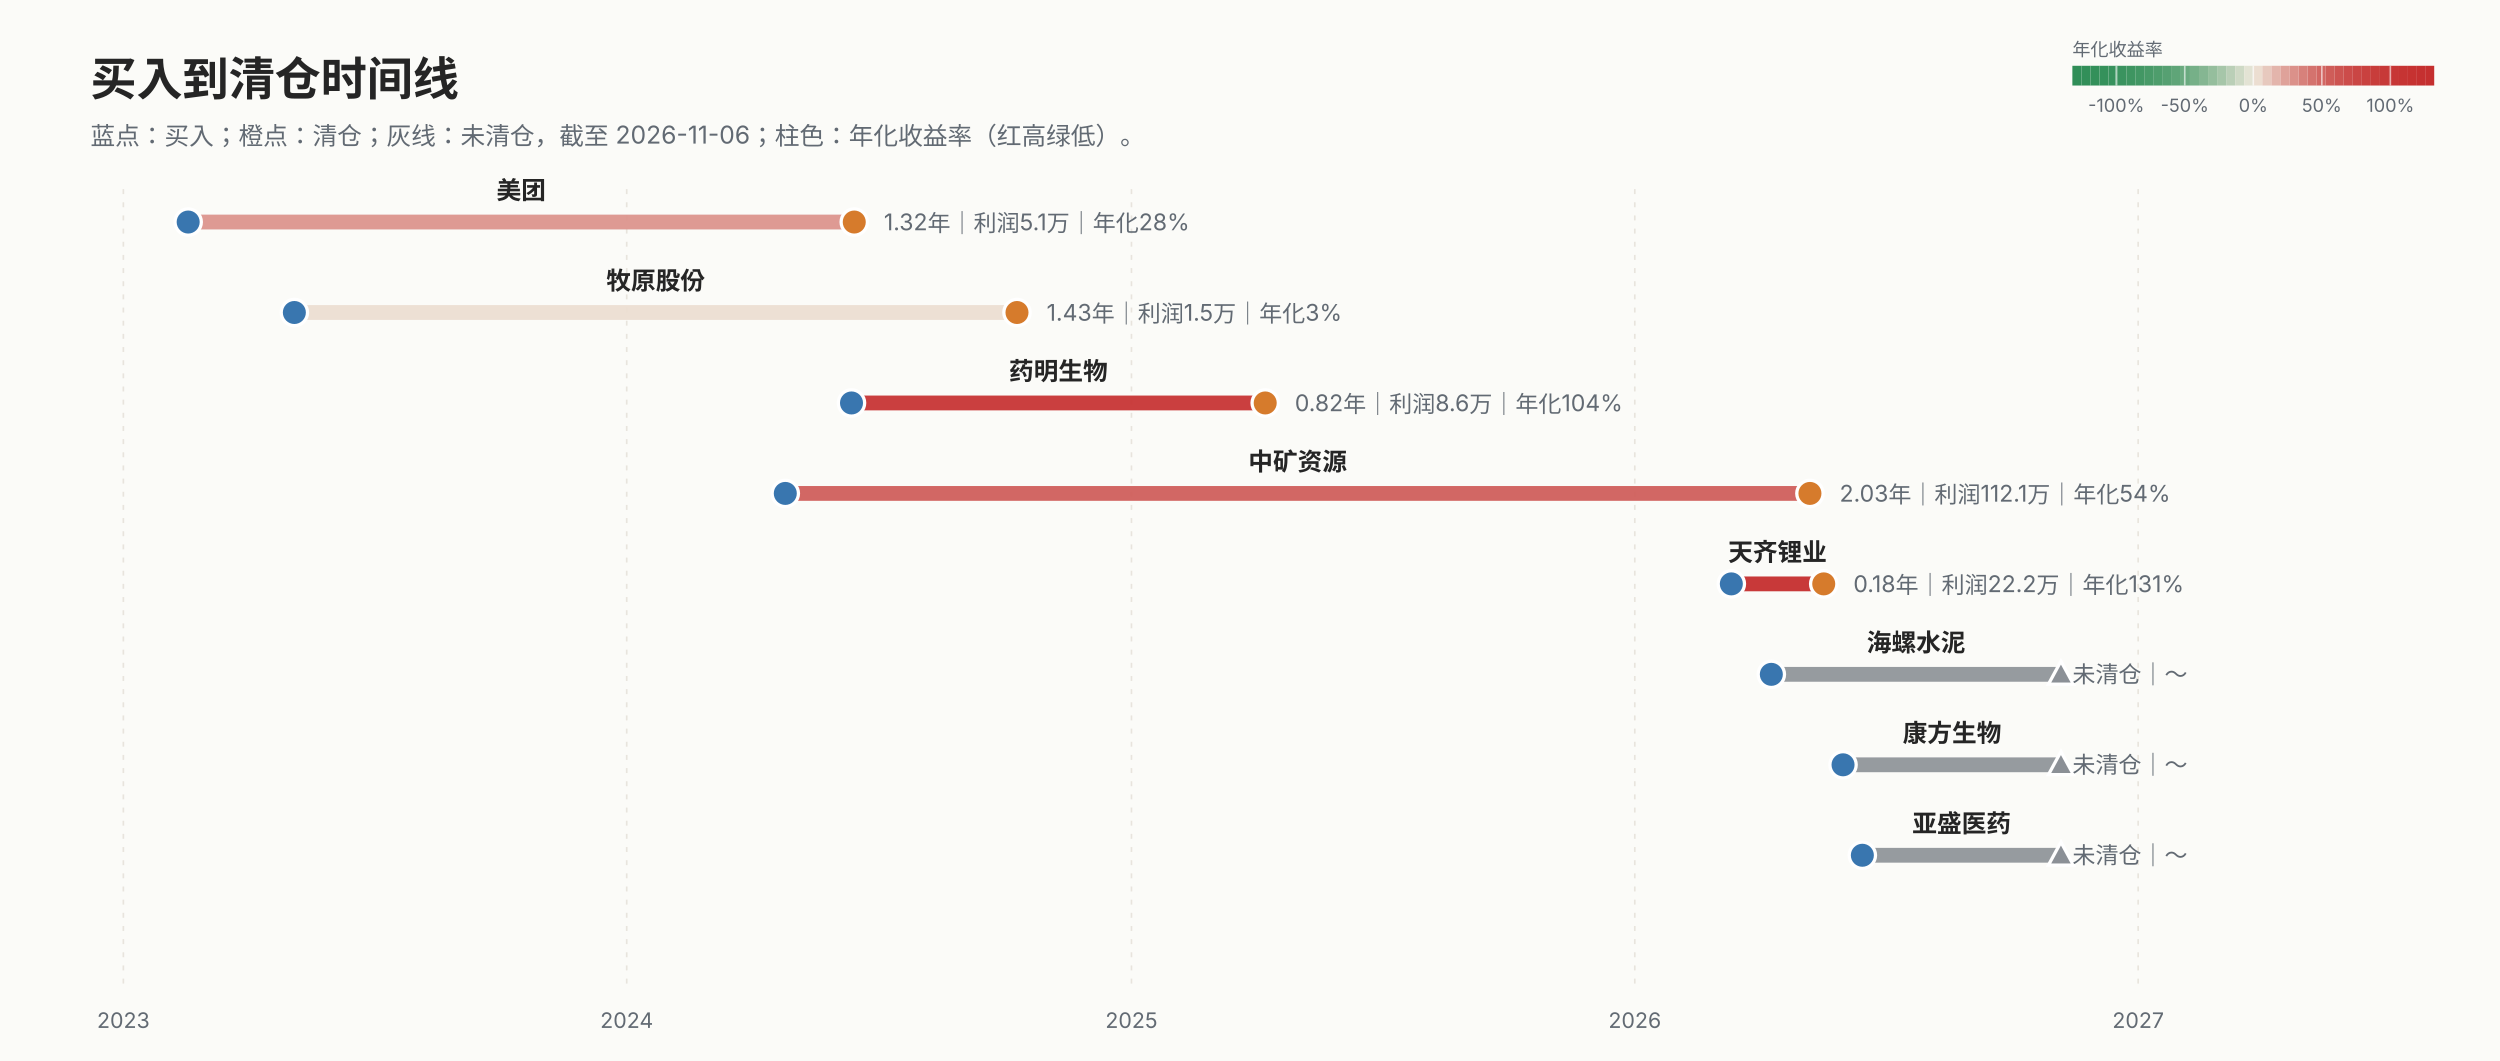
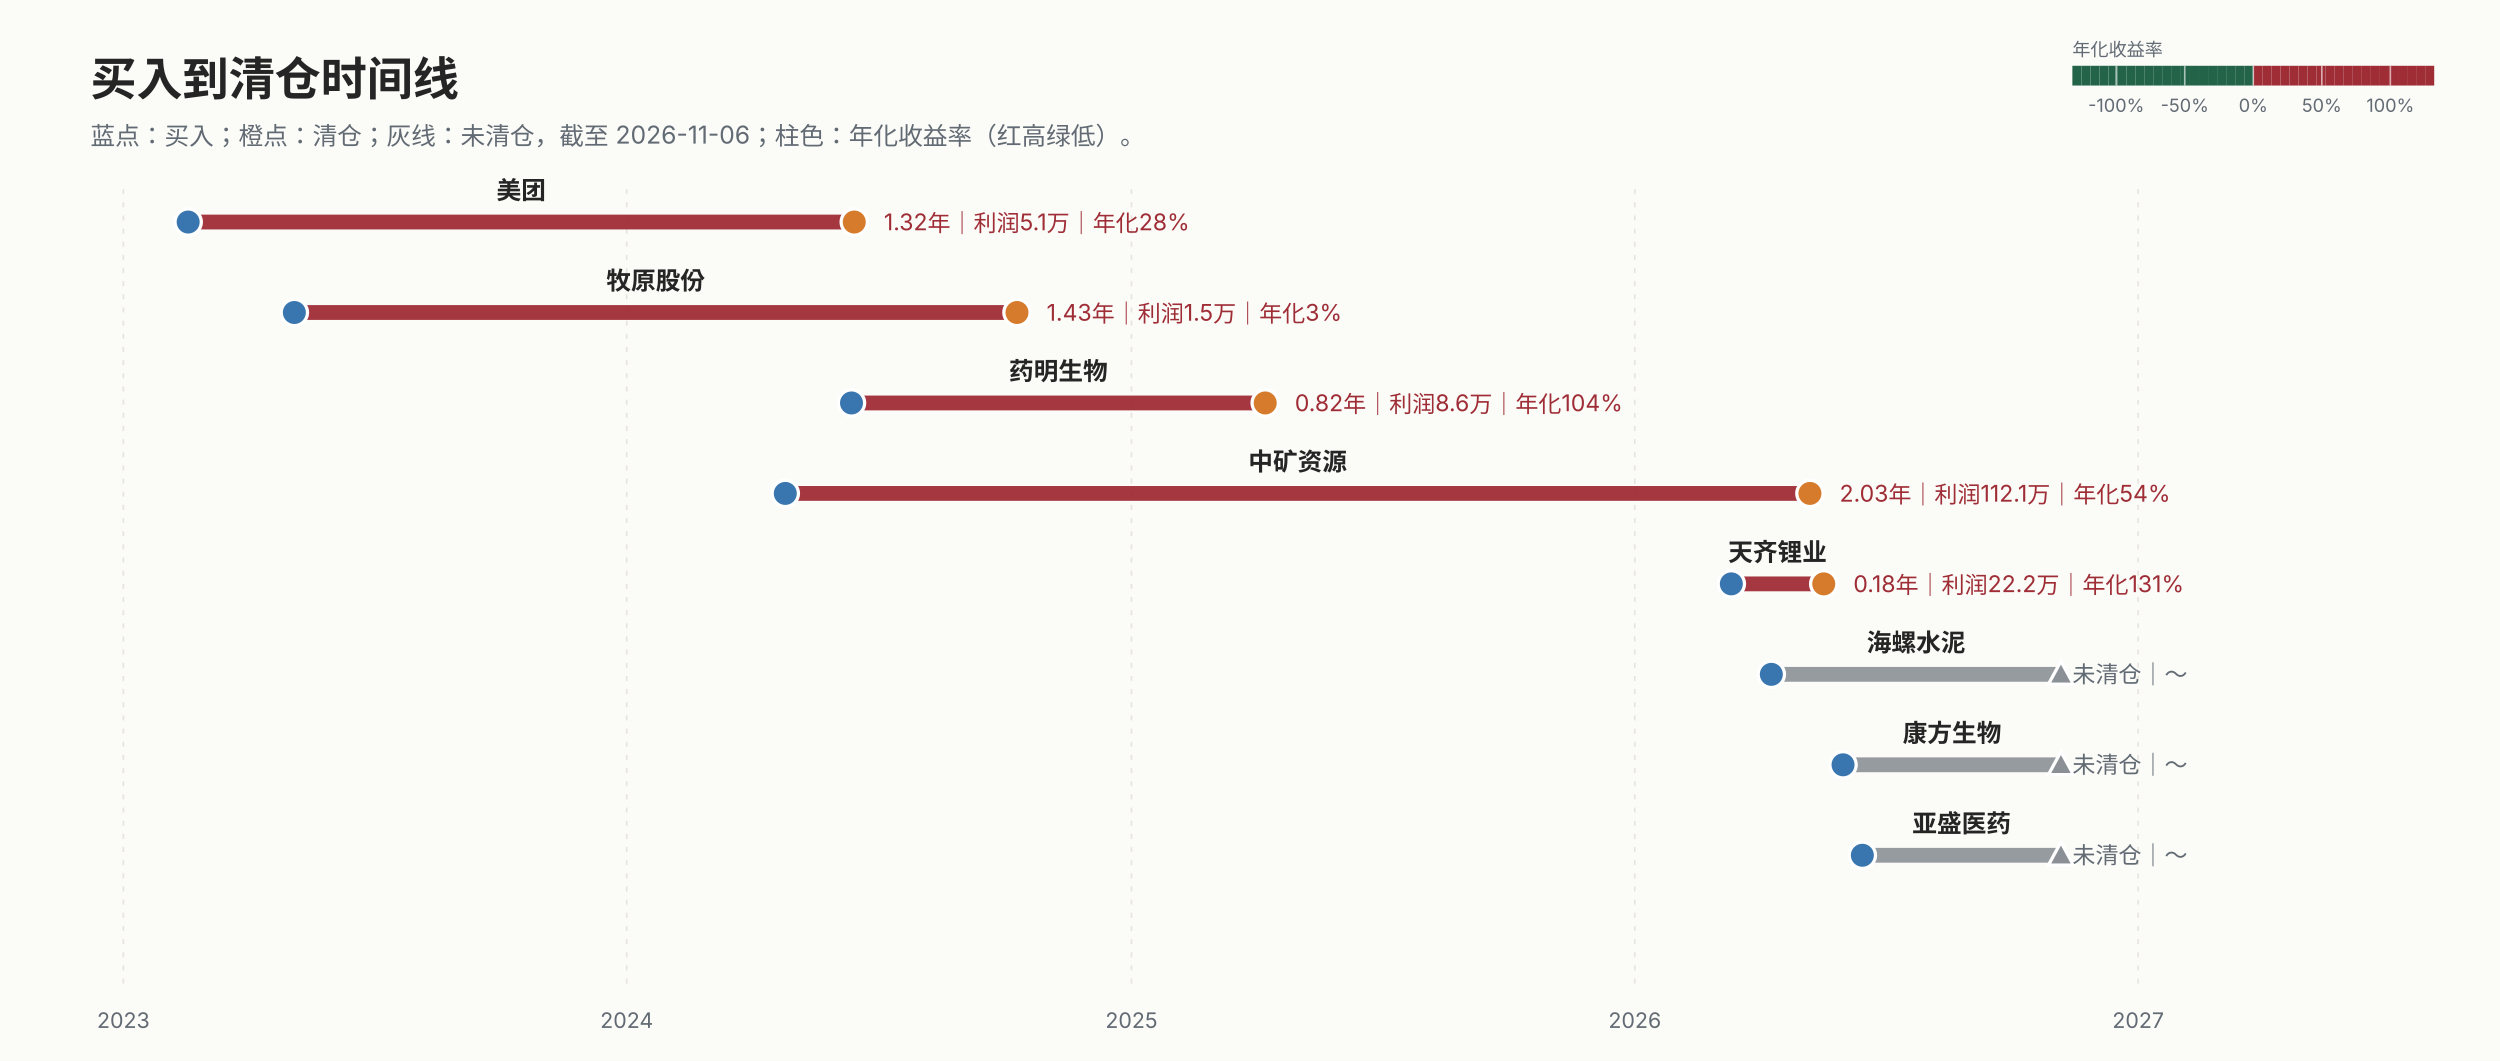
<svg xmlns="http://www.w3.org/2000/svg" width="1520" height="645" viewBox="0 0 1520 645" role="img" aria-label="买入到清仓时间线">
  <rect width="100%" height="100%" fill="#fbfbf8" />
  <style>text{font-family:"Inter","Noto Sans SC","PingFang SC","Microsoft YaHei",Arial,sans-serif;}</style>
  <text x="55" y="58" font-size="28" font-weight="700" fill="#252525">买入到清仓时间线</text>
  <g>
-     <rect x="1260.00" y="40" width="5.50" height="12" fill="#308e58" />
-     <rect x="1265.50" y="40" width="5.50" height="12" fill="#328f59" />
-     <rect x="1271.00" y="40" width="5.50" height="12" fill="#33905a" />
-     <rect x="1276.50" y="40" width="5.50" height="12" fill="#35915b" />
-     <rect x="1282.00" y="40" width="5.50" height="12" fill="#37925d" />
-     <rect x="1287.50" y="40" width="5.50" height="12" fill="#3a935f" />
-     <rect x="1293.00" y="40" width="5.50" height="12" fill="#3e9561" />
-     <rect x="1298.50" y="40" width="5.50" height="12" fill="#429764" />
-     <rect x="1304.00" y="40" width="5.50" height="12" fill="#489a68" />
-     <rect x="1309.50" y="40" width="5.50" height="12" fill="#4e9d6c" />
-     <rect x="1315.00" y="40" width="5.50" height="12" fill="#56a072" />
-     <rect x="1320.50" y="40" width="5.50" height="12" fill="#5fa578" />
-     <rect x="1326.00" y="40" width="5.50" height="12" fill="#6aaa7f" />
-     <rect x="1331.50" y="40" width="5.50" height="12" fill="#76b088" />
-     <rect x="1337.00" y="40" width="5.50" height="12" fill="#85b692" />
-     <rect x="1342.50" y="40" width="5.50" height="12" fill="#95be9d" />
-     <rect x="1348.00" y="40" width="5.50" height="12" fill="#a6c6a9" />
-     <rect x="1353.50" y="40" width="5.50" height="12" fill="#bacfb7" />
-     <rect x="1359.00" y="40" width="5.50" height="12" fill="#ced9c5" />
-     <rect x="1364.50" y="40" width="5.50" height="12" fill="#e3e3d4" />
-     <rect x="1370.00" y="40" width="5.50" height="12" fill="#ecded1" />
-     <rect x="1375.50" y="40" width="5.50" height="12" fill="#e7c9be" />
-     <rect x="1381.00" y="40" width="5.50" height="12" fill="#e3b5ac" />
-     <rect x="1386.50" y="40" width="5.50" height="12" fill="#dfa29a" />
-     <rect x="1392.00" y="40" width="5.50" height="12" fill="#db918a" />
-     <rect x="1397.50" y="40" width="5.50" height="12" fill="#d7817b" />
-     <rect x="1403.00" y="40" width="5.50" height="12" fill="#d4736e" />
-     <rect x="1408.50" y="40" width="5.50" height="12" fill="#d26763" />
-     <rect x="1414.00" y="40" width="5.50" height="12" fill="#cf5d59" />
-     <rect x="1419.50" y="40" width="5.50" height="12" fill="#cd5451" />
-     <rect x="1425.00" y="40" width="5.50" height="12" fill="#cc4c4a" />
-     <rect x="1430.50" y="40" width="5.50" height="12" fill="#ca4644" />
-     <rect x="1436.00" y="40" width="5.50" height="12" fill="#c9413f" />
-     <rect x="1441.50" y="40" width="5.50" height="12" fill="#c83d3b" />
-     <rect x="1447.00" y="40" width="5.50" height="12" fill="#c73938" />
-     <rect x="1452.50" y="40" width="5.50" height="12" fill="#c73635" />
-     <rect x="1458.00" y="40" width="5.50" height="12" fill="#c63433" />
-     <rect x="1463.50" y="40" width="5.50" height="12" fill="#c63231" />
-     <rect x="1469.00" y="40" width="5.50" height="12" fill="#c53030" />
-     <rect x="1474.50" y="40" width="5.50" height="12" fill="#c52f2f" />
+     <rect x="1260.00" y="40" width="5.50" height="12" fill="#236449" />
+     <rect x="1265.50" y="40" width="5.50" height="12" fill="#236449" />
+     <rect x="1271.00" y="40" width="5.50" height="12" fill="#236449" />
+     <rect x="1276.50" y="40" width="5.50" height="12" fill="#236449" />
+     <rect x="1282.00" y="40" width="5.50" height="12" fill="#236449" />
+     <rect x="1287.50" y="40" width="5.50" height="12" fill="#236449" />
+     <rect x="1293.00" y="40" width="5.50" height="12" fill="#236449" />
+     <rect x="1298.50" y="40" width="5.50" height="12" fill="#236449" />
+     <rect x="1304.00" y="40" width="5.50" height="12" fill="#236449" />
+     <rect x="1309.50" y="40" width="5.50" height="12" fill="#236449" />
+     <rect x="1315.00" y="40" width="5.50" height="12" fill="#236449" />
+     <rect x="1320.50" y="40" width="5.50" height="12" fill="#236449" />
+     <rect x="1326.00" y="40" width="5.50" height="12" fill="#236449" />
+     <rect x="1331.50" y="40" width="5.50" height="12" fill="#236449" />
+     <rect x="1337.00" y="40" width="5.50" height="12" fill="#236449" />
+     <rect x="1342.50" y="40" width="5.50" height="12" fill="#236449" />
+     <rect x="1348.00" y="40" width="5.50" height="12" fill="#236449" />
+     <rect x="1353.50" y="40" width="5.50" height="12" fill="#236449" />
+     <rect x="1359.00" y="40" width="5.50" height="12" fill="#236449" />
+     <rect x="1364.50" y="40" width="5.50" height="12" fill="#236449" />
+     <rect x="1370.00" y="40" width="5.50" height="12" fill="#9f2d36" />
+     <rect x="1375.50" y="40" width="5.50" height="12" fill="#9f2d36" />
+     <rect x="1381.00" y="40" width="5.50" height="12" fill="#9f2d36" />
+     <rect x="1386.50" y="40" width="5.50" height="12" fill="#9f2d36" />
+     <rect x="1392.00" y="40" width="5.50" height="12" fill="#9f2d36" />
+     <rect x="1397.50" y="40" width="5.50" height="12" fill="#9f2d36" />
+     <rect x="1403.00" y="40" width="5.50" height="12" fill="#9f2d36" />
+     <rect x="1408.50" y="40" width="5.50" height="12" fill="#9f2d36" />
+     <rect x="1414.00" y="40" width="5.50" height="12" fill="#9f2d36" />
+     <rect x="1419.50" y="40" width="5.50" height="12" fill="#9f2d36" />
+     <rect x="1425.00" y="40" width="5.50" height="12" fill="#9f2d36" />
+     <rect x="1430.50" y="40" width="5.50" height="12" fill="#9f2d36" />
+     <rect x="1436.00" y="40" width="5.50" height="12" fill="#9f2d36" />
+     <rect x="1441.50" y="40" width="5.50" height="12" fill="#9f2d36" />
+     <rect x="1447.00" y="40" width="5.50" height="12" fill="#9f2d36" />
+     <rect x="1452.50" y="40" width="5.50" height="12" fill="#9f2d36" />
+     <rect x="1458.00" y="40" width="5.50" height="12" fill="#9f2d36" />
+     <rect x="1463.50" y="40" width="5.50" height="12" fill="#9f2d36" />
+     <rect x="1469.00" y="40" width="5.50" height="12" fill="#9f2d36" />
+     <rect x="1474.50" y="40" width="5.50" height="12" fill="#9f2d36" />
    <line x1="1286.67" y1="40" x2="1286.67" y2="52" stroke="#fff" stroke-width="1" opacity=".6" />
    <text x="1286.67" y="68" font-size="11" fill="#626a73" text-anchor="middle">-100%</text>
    <line x1="1328.33" y1="40" x2="1328.33" y2="52" stroke="#fff" stroke-width="1" opacity=".6" />
    <text x="1328.33" y="68" font-size="11" fill="#626a73" text-anchor="middle">-50%</text>
    <line x1="1370.00" y1="40" x2="1370.00" y2="52" stroke="#fff" stroke-width="1" opacity=".6" />
    <text x="1370.00" y="68" font-size="11" fill="#626a73" text-anchor="middle">0%</text>
    <line x1="1411.67" y1="40" x2="1411.67" y2="52" stroke="#fff" stroke-width="1" opacity=".6" />
    <text x="1411.67" y="68" font-size="11" fill="#626a73" text-anchor="middle">50%</text>
    <line x1="1453.33" y1="40" x2="1453.33" y2="52" stroke="#fff" stroke-width="1" opacity=".6" />
    <text x="1453.33" y="68" font-size="11" fill="#626a73" text-anchor="middle">100%</text>
    <text x="1260" y="34" font-size="11" fill="#626a73">年化收益率</text>
  </g>
  <text x="55" y="88" font-size="15" fill="#626a73">蓝点：买入；橙点：清仓；灰线：未清仓，截至 2026-11-06；柱色：年化收益率（红高绿低）。</text>
  <line x1="75.00" y1="115" x2="75.00" y2="600" stroke="#ddd7ce" opacity=".65" stroke-dasharray="3 5" />
  <text x="75.00" y="625" font-size="13" fill="#626a73" text-anchor="middle">2023</text>
  <line x1="381.04" y1="115" x2="381.04" y2="600" stroke="#ddd7ce" opacity=".65" stroke-dasharray="3 5" />
  <text x="381.04" y="625" font-size="13" fill="#626a73" text-anchor="middle">2024</text>
  <line x1="687.92" y1="115" x2="687.92" y2="600" stroke="#ddd7ce" opacity=".65" stroke-dasharray="3 5" />
  <text x="687.92" y="625" font-size="13" fill="#626a73" text-anchor="middle">2025</text>
  <line x1="993.96" y1="115" x2="993.96" y2="600" stroke="#ddd7ce" opacity=".65" stroke-dasharray="3 5" />
  <text x="993.96" y="625" font-size="13" fill="#626a73" text-anchor="middle">2026</text>
  <line x1="1300.00" y1="115" x2="1300.00" y2="600" stroke="#ddd7ce" opacity=".65" stroke-dasharray="3 5" />
  <text x="1300.00" y="625" font-size="13" fill="#626a73" text-anchor="middle">2027</text>
-   <line x1="114.41" y1="135" x2="519.39" y2="135" stroke="#dc958e" stroke-width="9" opacity=".95" />
+   <line x1="114.41" y1="135" x2="519.39" y2="135" stroke="#9f2d36" stroke-width="9" opacity=".95" />
  <circle cx="519.39" cy="135" r="8" fill="#d67b2c" stroke="#fff" stroke-width="2" />
  <circle cx="114.41" cy="135" r="8" fill="#3976af" stroke="#fff" stroke-width="2" />
  <text x="316.90" y="121" font-size="15" font-weight="700" fill="#252525" text-anchor="middle">美团</text>
-   <text x="537.39" y="140" font-size="14" fill="#626a73">1.32年｜利润5.1万｜年化28%</text>
-   <line x1="178.97" y1="190" x2="618.33" y2="190" stroke="#ecded2" stroke-width="9" opacity=".95" />
+   <text x="537.39" y="140" font-size="14" fill="#9f2d36">1.32年｜利润5.1万｜年化28%</text>
+   <line x1="178.97" y1="190" x2="618.33" y2="190" stroke="#9f2d36" stroke-width="9" opacity=".95" />
  <circle cx="618.33" cy="190" r="8" fill="#d67b2c" stroke="#fff" stroke-width="2" />
  <circle cx="178.97" cy="190" r="8" fill="#3976af" stroke="#fff" stroke-width="2" />
  <text x="398.65" y="176" font-size="15" font-weight="700" fill="#252525" text-anchor="middle">牧原股份</text>
-   <text x="636.33" y="195" font-size="14" fill="#626a73">1.43年｜利润1.5万｜年化3%</text>
-   <line x1="517.71" y1="245" x2="769.25" y2="245" stroke="#c73535" stroke-width="9" opacity=".95" />
+   <text x="636.33" y="195" font-size="14" fill="#9f2d36">1.43年｜利润1.5万｜年化3%</text>
+   <line x1="517.71" y1="245" x2="769.25" y2="245" stroke="#9f2d36" stroke-width="9" opacity=".95" />
  <circle cx="769.25" cy="245" r="8" fill="#d67b2c" stroke="#fff" stroke-width="2" />
  <circle cx="517.71" cy="245" r="8" fill="#3976af" stroke="#fff" stroke-width="2" />
  <text x="643.48" y="231" font-size="15" font-weight="700" fill="#252525" text-anchor="middle">药明生物</text>
-   <text x="787.25" y="250" font-size="14" fill="#626a73">0.82年｜利润8.6万｜年化104%</text>
-   <line x1="477.46" y1="300" x2="1100.44" y2="300" stroke="#d0605c" stroke-width="9" opacity=".95" />
+   <text x="787.25" y="250" font-size="14" fill="#9f2d36">0.82年｜利润8.6万｜年化104%</text>
+   <line x1="477.46" y1="300" x2="1100.44" y2="300" stroke="#9f2d36" stroke-width="9" opacity=".95" />
  <circle cx="1100.44" cy="300" r="8" fill="#d67b2c" stroke="#fff" stroke-width="2" />
  <circle cx="477.46" cy="300" r="8" fill="#3976af" stroke="#fff" stroke-width="2" />
  <text x="788.95" y="286" font-size="15" font-weight="700" fill="#252525" text-anchor="middle">中矿资源</text>
-   <text x="1118.44" y="305" font-size="14" fill="#626a73">2.03年｜利润112.1万｜年化54%</text>
-   <line x1="1052.65" y1="355" x2="1108.83" y2="355" stroke="#c52f2f" stroke-width="9" opacity=".95" />
+   <text x="1118.44" y="305" font-size="14" fill="#9f2d36">2.03年｜利润112.1万｜年化54%</text>
+   <line x1="1052.65" y1="355" x2="1108.83" y2="355" stroke="#9f2d36" stroke-width="9" opacity=".95" />
  <circle cx="1108.83" cy="355" r="8" fill="#d67b2c" stroke="#fff" stroke-width="2" />
  <circle cx="1052.65" cy="355" r="8" fill="#3976af" stroke="#fff" stroke-width="2" />
  <text x="1080.74" y="341" font-size="15" font-weight="700" fill="#252525" text-anchor="middle">天齐锂业</text>
-   <text x="1126.83" y="360" font-size="14" fill="#626a73">0.18年｜利润22.2万｜年化131%</text>
+   <text x="1126.83" y="360" font-size="14" fill="#9f2d36">0.18年｜利润22.2万｜年化131%</text>
  <line x1="1076.97" y1="410" x2="1253.05" y2="410" stroke="#8b9096" stroke-width="9" opacity=".9" />
  <polygon points="1253.05,402 1245.45,416 1260.65,416" fill="#8b9096" stroke="#fff" stroke-width="2" />
  <circle cx="1076.97" cy="410" r="8" fill="#3976af" stroke="#fff" stroke-width="2" />
  <text x="1165.01" y="396" font-size="15" font-weight="700" fill="#252525" text-anchor="middle">海螺水泥</text>
  <text x="1260.00" y="415" font-size="14" fill="#626a73">未清仓｜～</text>
  <line x1="1120.57" y1="465" x2="1253.05" y2="465" stroke="#8b9096" stroke-width="9" opacity=".9" />
  <polygon points="1253.05,457 1245.45,471 1260.65,471" fill="#8b9096" stroke="#fff" stroke-width="2" />
  <circle cx="1120.57" cy="465" r="8" fill="#3976af" stroke="#fff" stroke-width="2" />
  <text x="1186.81" y="451" font-size="15" font-weight="700" fill="#252525" text-anchor="middle">康方生物</text>
  <text x="1260.00" y="470" font-size="14" fill="#626a73">未清仓｜～</text>
  <line x1="1132.31" y1="520" x2="1253.05" y2="520" stroke="#8b9096" stroke-width="9" opacity=".9" />
  <polygon points="1253.05,512 1245.45,526 1260.65,526" fill="#8b9096" stroke="#fff" stroke-width="2" />
  <circle cx="1132.31" cy="520" r="8" fill="#3976af" stroke="#fff" stroke-width="2" />
  <text x="1192.68" y="506" font-size="15" font-weight="700" fill="#252525" text-anchor="middle">亚盛医药</text>
  <text x="1260.00" y="525" font-size="14" fill="#626a73">未清仓｜～</text>
</svg>
